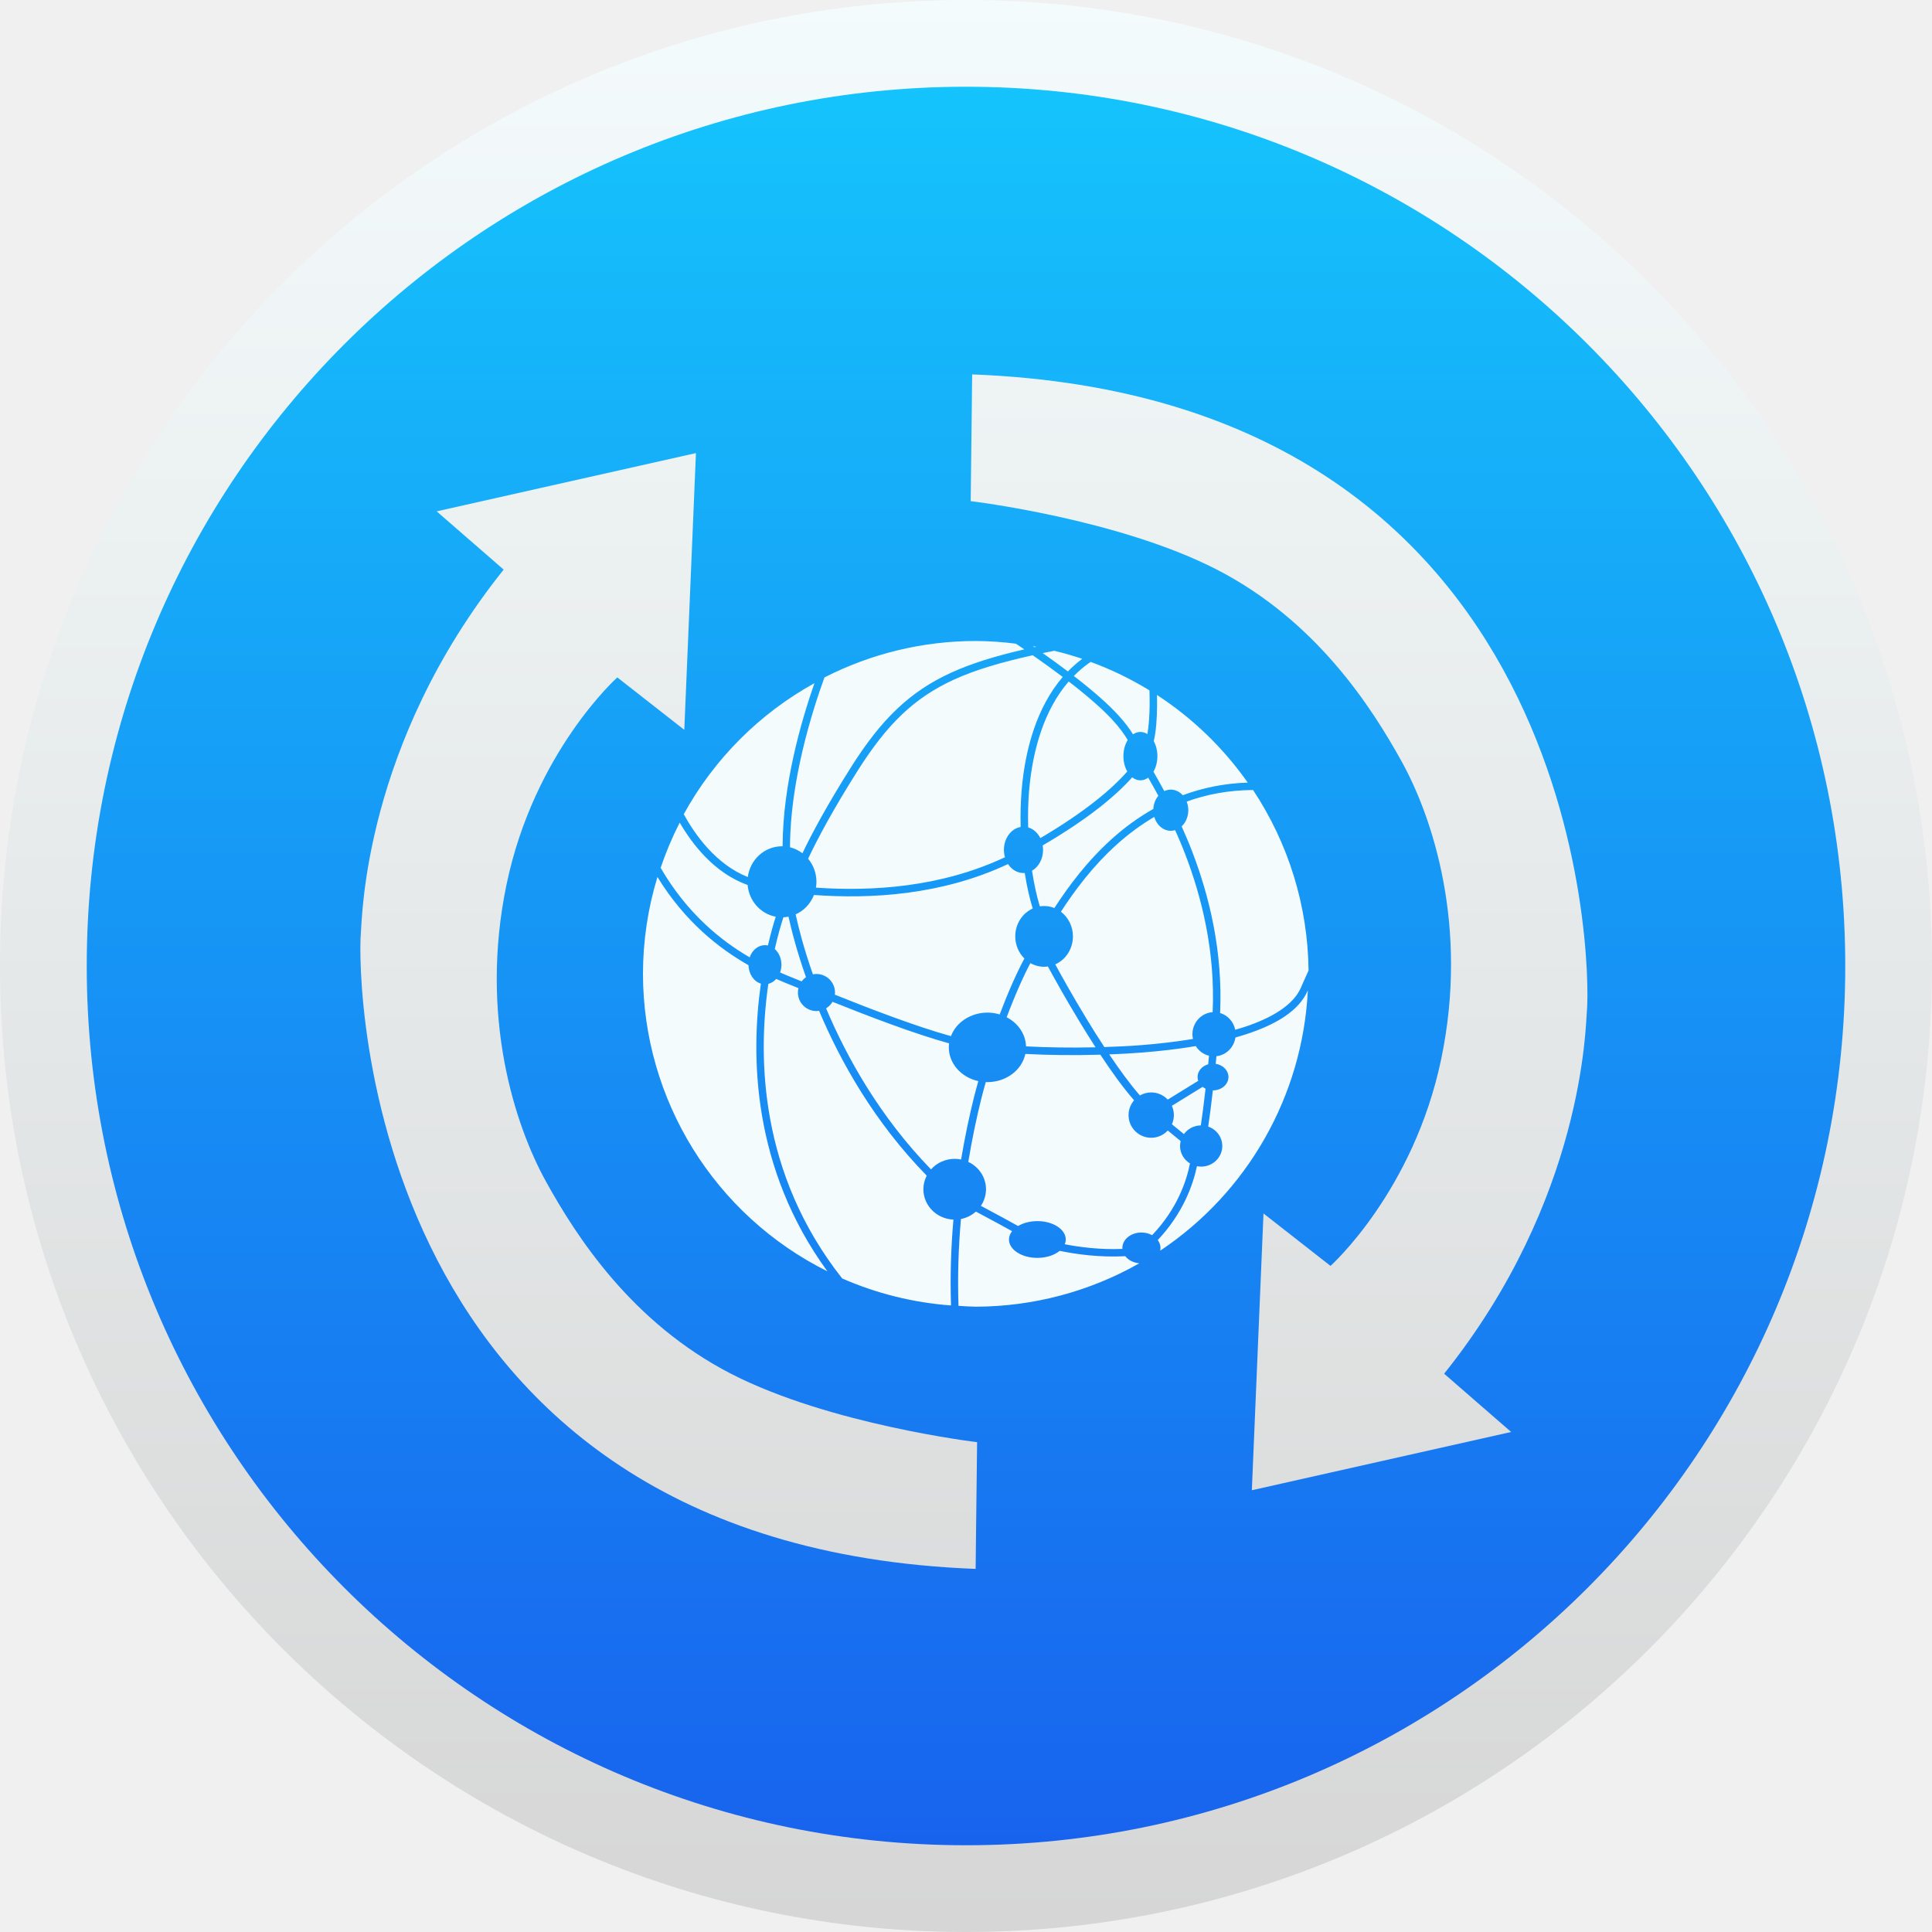
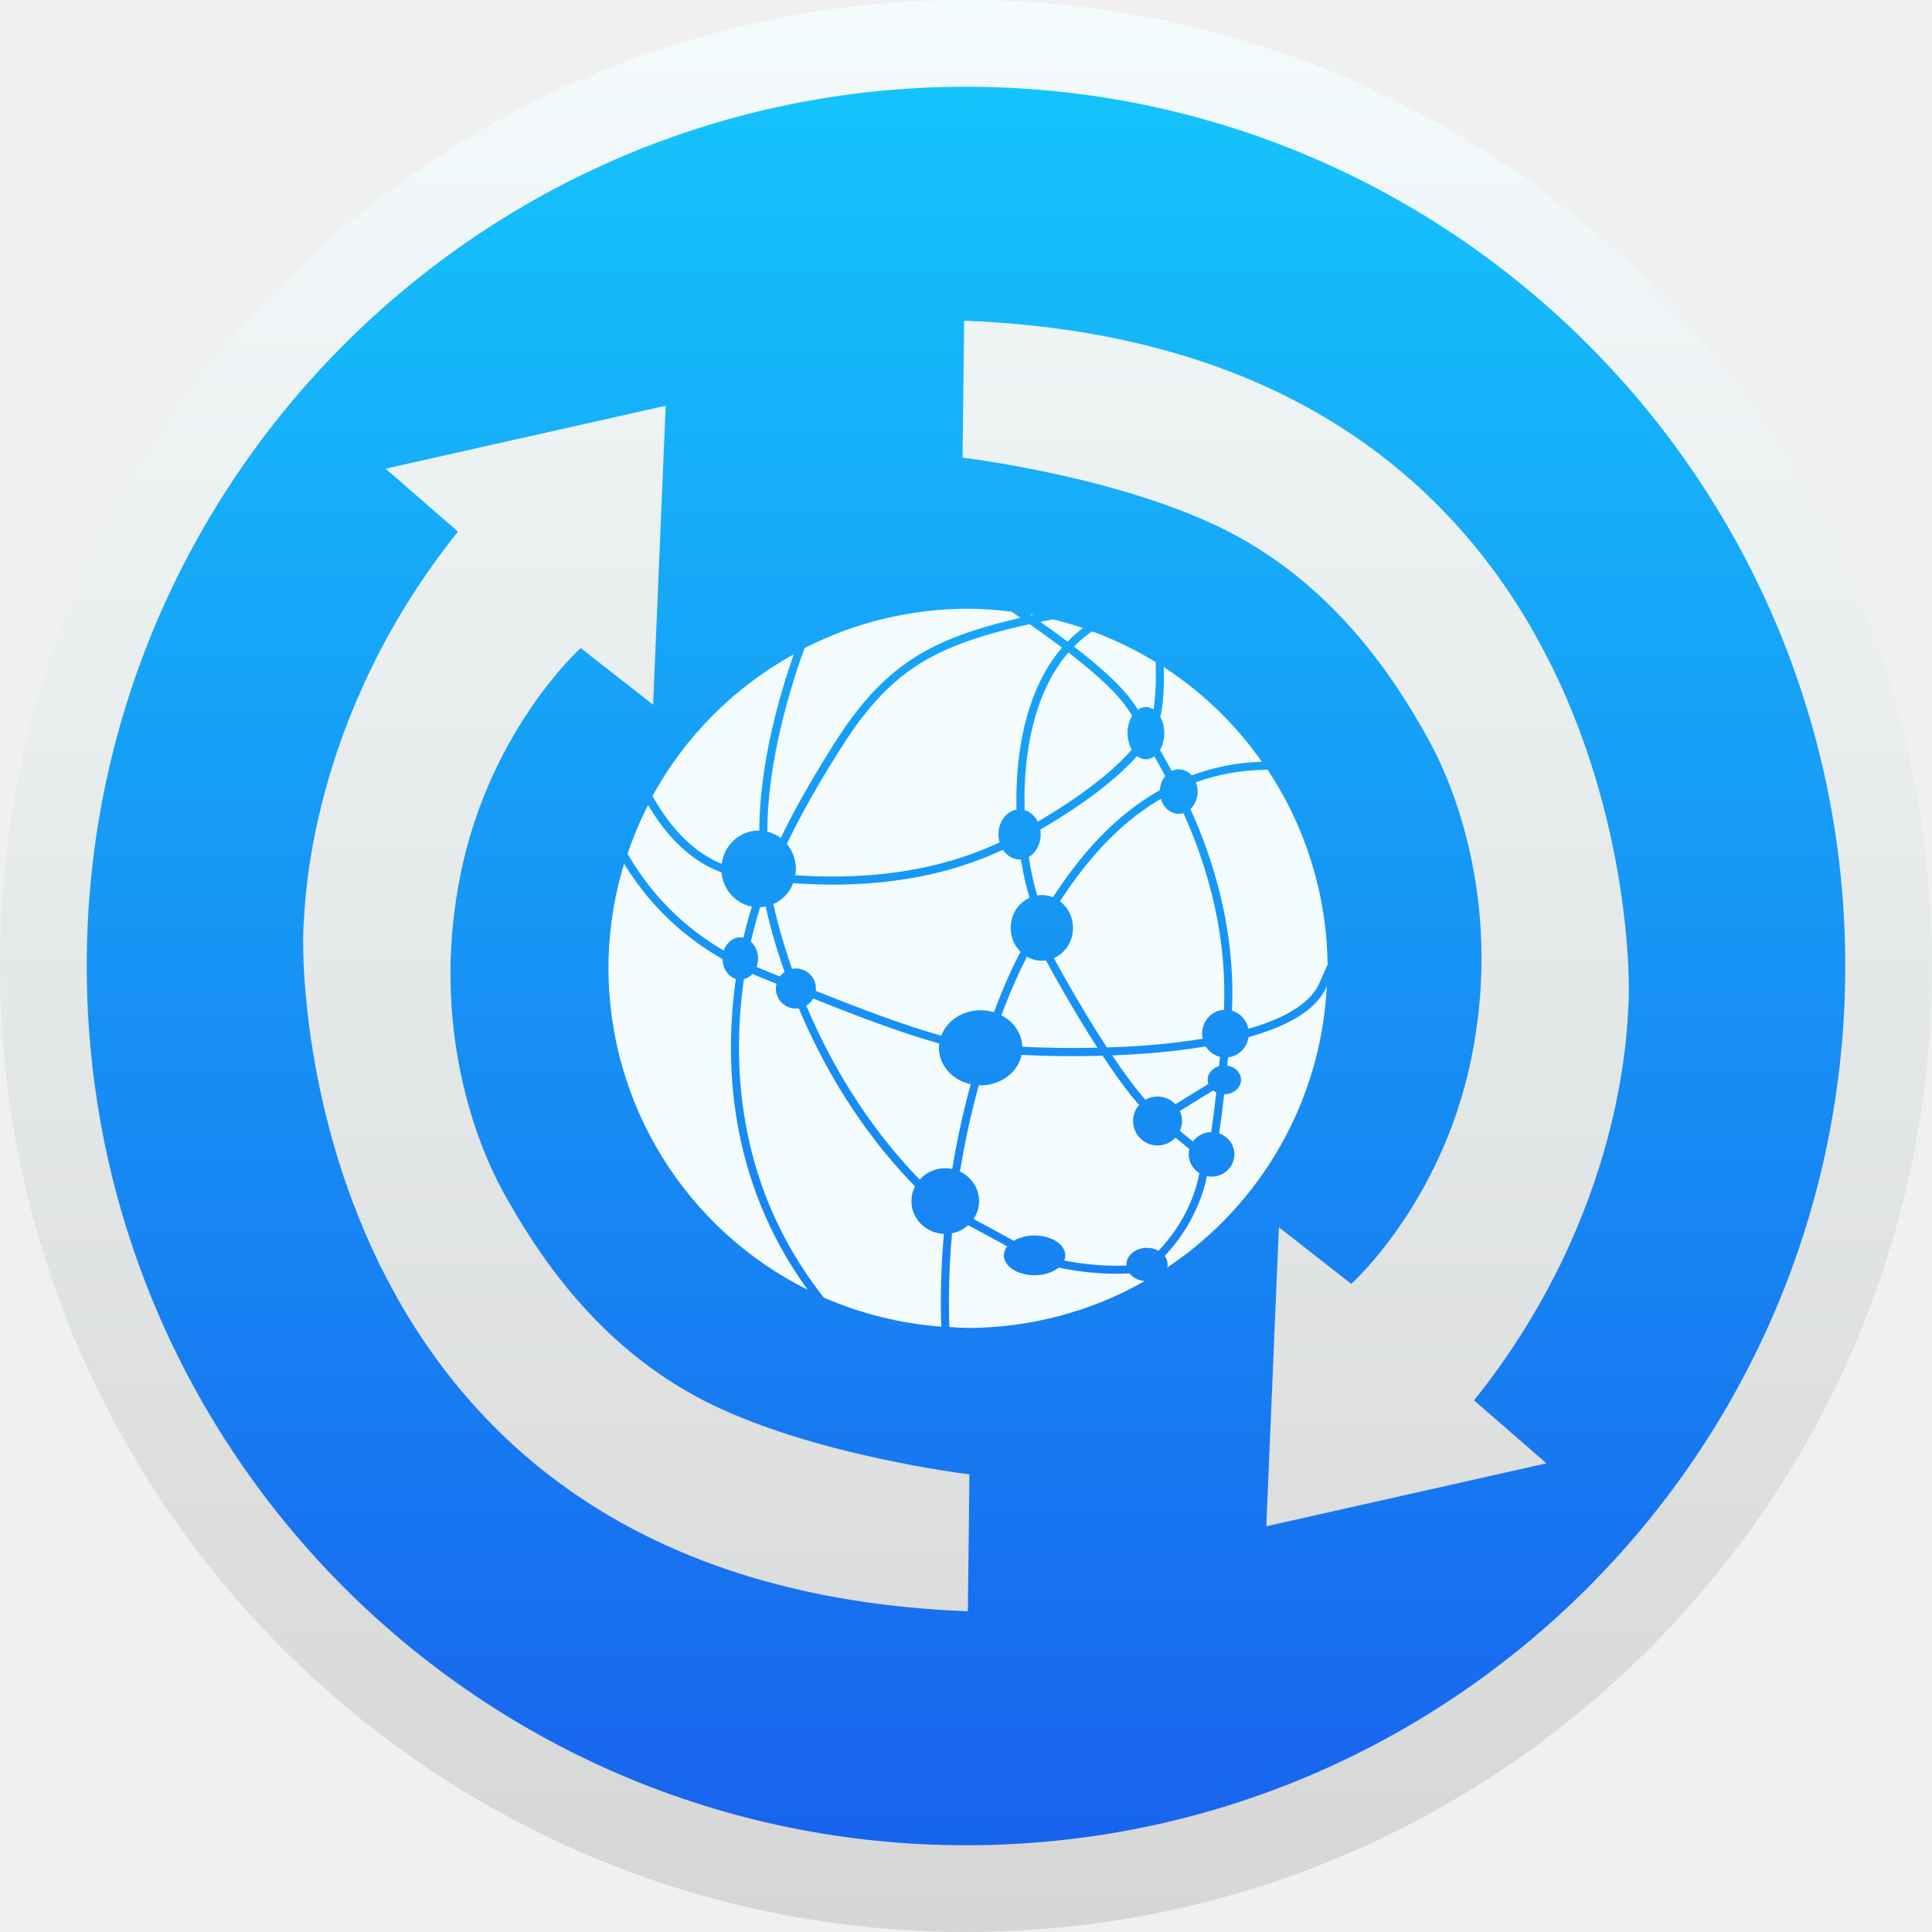
<svg xmlns="http://www.w3.org/2000/svg" xmlns:xlink="http://www.w3.org/1999/xlink" width="200" height="200" id="svg2" version="1.1">
  <defs id="defs4">
    <linearGradient id="linearGradient4829">
      <stop style="stop-color:#f4fbfc;stop-opacity:1;" offset="0" id="stop4831" />
      <stop style="stop-color:#d6d6d6;stop-opacity:1;" offset="1" id="stop4833" />
    </linearGradient>
    <clipPath clipPathUnits="userSpaceOnUse" id="clipPath4282">
      <rect style="color:#000000;fill:#4d4d4d;fill-opacity:1;fill-rule:nonzero;stroke:none;stroke-width:9.134;marker:none;visibility:visible;display:inline;overflow:visible;enable-background:accumulate" id="rect4284" width="246.875" height="234.375" x="462.5" y="1646.112" ry="17" rx="17" />
    </clipPath>
    <linearGradient xlink:href="#linearGradient4829" id="linearGradient4835" x1="102.298" y1="-0.427" x2="102.298" y2="199.165" gradientUnits="userSpaceOnUse" />
    <linearGradient xlink:href="#linearGradient5423" id="linearGradient5429" x1="408.662" y1="44.604" x2="408.662" y2="562.05" gradientUnits="userSpaceOnUse" />
    <linearGradient id="linearGradient5423">
      <stop style="stop-color:#15c4fc;stop-opacity:1;" offset="0" id="stop5425" />
      <stop style="stop-color:#1863ee;stop-opacity:1;" offset="1" id="stop5427" />
    </linearGradient>
    <linearGradient xlink:href="#linearGradient5423" id="linearGradient6197" gradientUnits="userSpaceOnUse" x1="99.036" y1="-0.505" x2="99.036" y2="199.84" />
    <clipPath clipPathUnits="userSpaceOnUse" id="clipPath6245">
      <rect style="opacity:0.85;color:#000000;fill:#ffffff;fill-opacity:1;fill-rule:nonzero;stroke:none;stroke-width:1.5;marker:none;visibility:visible;display:inline;overflow:visible;enable-background:accumulate" id="rect6247" width="300" height="259.375" x="-901.562" y="792.987" rx="16.469" ry="16.469" />
    </clipPath>
    <linearGradient xlink:href="#linearGradient4829" id="linearGradient6261" x1="105.478" y1="852.778" x2="105.478" y2="1052.778" gradientUnits="userSpaceOnUse" gradientTransform="translate(-2.598926,-0.4158366)" />
    <linearGradient xlink:href="#linearGradient4829" id="linearGradient4506" x1="324.461" y1="1042.199" x2="324.461" y2="1301.242" gradientUnits="userSpaceOnUse" />
+     <linearGradient xlink:href="#linearGradient4829" id="linearGradient4533" gradientUnits="userSpaceOnUse" x1="324.461" y1="1042.199" x2="324.461" y2="1301.242" />
+     <linearGradient xlink:href="#linearGradient4829" id="linearGradient4535" gradientUnits="userSpaceOnUse" x1="324.461" y1="1042.199" x2="324.461" y2="1301.242" />
+     <linearGradient xlink:href="#linearGradient4829" id="linearGradient4537" gradientUnits="userSpaceOnUse" x1="324.461" y1="1042.199" x2="324.461" y2="1301.242" />
  </defs>
  <g id="layer1" transform="translate(0,-852.3622)">
    <path style="color:#000000;fill:url(#linearGradient4835);fill-opacity:1;fill-rule:nonzero;stroke:none;stroke-width:9.134;marker:none;visibility:visible;display:inline;overflow:visible;enable-background:accumulate" id="path4188" d="M 200,100 A 100,100 0 0 1 100,200 100,100 0 0 1 0,100 100,100 0 0 1 100,0 100,100 0 0 1 200,100 Z" transform="translate(0,852.3622)" />
    <path style="color:#000000;fill:url(#linearGradient6197);fill-opacity:1;fill-rule:nonzero;stroke:none;stroke-width:9.134;marker:none;visibility:visible;display:inline;overflow:visible;enable-background:accumulate" id="path4188-6" d="M 200,100 A 100,100 0 0 1 100,200 100,100 0 0 1 0,100 100,100 0 0 1 100,0 100,100 0 0 1 200,100 Z" transform="matrix(0.9102041,0,0,0.9102041,8.979592,861.3418)" />
-     <g id="g4495" transform="matrix(0.7720725,0,0,0.7720725,-149.5308,47.70906)" style="fill-opacity:1;fill:url(#linearGradient4506)">
-       <path id="path4385" d="m 324.023,1092.401 c 82.031,3.125 83.008,78.906 82.422,85.352 -0.178,1.955 -0.391,25.195 -19.141,48.633 l 8.984,7.812 -34.766,7.812 1.562,-37.109 8.984,7.031 c 0,0 11.133,-9.961 14.844,-27.734 3.711,-17.773 -1.172,-32.422 -5.273,-39.844 -4.102,-7.422 -11.523,-18.945 -24.805,-25.781 -13.281,-6.836 -33.008,-9.18 -33.008,-9.18 z" style="fill:url(#linearGradient4506);fill-opacity:1.0;fill-rule:evenodd;stroke:none;stroke-width:1px;stroke-linecap:butt;stroke-linejoin:miter;stroke-opacity:1" />
-       <path id="path4385-5" d="m 324.487,1252.557 c -82.031,-3.125 -83.008,-78.906 -82.422,-85.352 0.178,-1.955 0.391,-25.195 19.141,-48.633 l -8.984,-7.812 34.766,-7.812 -1.562,37.109 -8.984,-7.031 c 0,0 -11.133,9.961 -14.844,27.734 -3.711,17.773 1.172,32.422 5.273,39.844 4.102,7.422 11.523,18.945 24.805,25.781 13.281,6.836 33.008,9.18 33.008,9.18 z" style="fill:url(#linearGradient4506);fill-opacity:1.0;fill-rule:evenodd;stroke:none;stroke-width:1px;stroke-linecap:butt;stroke-linejoin:miter;stroke-opacity:1" />
-       <path id="path4492" transform="translate(0,852.3622)" d="m 324.512,275.781 a 44.629,44.629 0 0 0 -20.295,4.885 c -1.666,4.587 -4.61,13.913 -4.617,22.775 a 4.627,4.765 0 0 1 1.664,0.799 c 1.314,-2.743 3.332,-6.489 6.516,-11.537 4.033,-6.393 7.842,-10.108 13.35,-12.639 2.784,-1.279 5.996,-2.261 9.887,-3.158 -0.351,-0.242 -0.764,-0.514 -1.131,-0.764 a 44.629,44.629 0 0 0 -5.373,-0.361 z m 7.65,0.705 c 0.058,0.041 0.131,0.089 0.189,0.129 0.089,-0.019 0.198,-0.037 0.287,-0.057 a 44.629,44.629 0 0 0 -0.477,-0.072 z m 2.883,0.609 c -0.506,0.102 -1.079,0.204 -1.564,0.307 1.252,0.884 2.368,1.7 3.375,2.461 0.591,-0.61 1.234,-1.173 1.924,-1.693 a 44.629,44.629 0 0 0 -3.734,-1.074 z m -2.902,0.598 c -4.253,0.944 -7.7,1.953 -10.596,3.283 -5.332,2.45 -8.945,5.961 -12.92,12.264 -3.292,5.218 -5.313,9.01 -6.6,11.732 a 4.627,4.765 0 0 1 1.117,3.096 4.627,4.765 0 0 1 -0.068,0.785 c 7.532,0.519 16.738,-0.037 25.344,-4.076 a 2.624,3.107 0 0 1 -0.141,-0.99 2.624,3.107 0 0 1 2.244,-3.072 c -0.038,-1.598 -0.007,-3.238 0.131,-4.895 0.462,-5.532 2.034,-11.166 5.514,-15.217 -1.171,-0.883 -2.515,-1.854 -4.025,-2.91 z m 7.768,0.889 c -0.821,0.562 -1.573,1.195 -2.256,1.891 2.77,2.137 4.629,3.812 5.902,5.193 0.925,1.003 1.553,1.857 2.035,2.631 a 2.279,3.246 0 0 1 0.986,-0.322 2.279,3.246 0 0 1 0.943,0.293 c 0.186,-1.129 0.279,-2.519 0.295,-3.777 0.011,-0.809 -0.006,-1.501 -0.023,-2.09 a 44.629,44.629 0 0 0 -7.883,-3.818 z m -2.945,2.629 c -3.323,3.843 -4.861,9.265 -5.314,14.693 -0.137,1.642 -0.161,3.276 -0.117,4.869 a 2.624,3.107 0 0 1 1.629,1.439 c 6.056,-3.562 9.611,-6.606 11.656,-8.938 a 2.279,3.246 0 0 1 -0.518,-2.057 2.279,3.246 0 0 1 0.578,-2.156 c -0.469,-0.788 -1.079,-1.649 -2.059,-2.711 -1.232,-1.336 -3.074,-2.998 -5.855,-5.141 z m -34.09,0.225 a 44.629,44.629 0 0 0 -17.525,17.57 c 1.492,2.712 4.307,6.727 8.588,8.424 a 4.627,4.765 0 0 1 4.58,-4.125 4.627,4.765 0 0 1 0.086,0.004 c 0.025,-8.368 2.555,-16.969 4.271,-21.873 z m 45.924,1.58 c 0.009,0.482 0.023,0.911 0.016,1.486 -0.02,1.57 -0.11,3.338 -0.447,4.707 a 2.279,3.246 0 0 1 0.49,2.01 2.279,3.246 0 0 1 -0.531,2.084 c 0.418,0.722 0.917,1.606 1.455,2.605 a 2.348,2.762 0 0 1 0.871,-0.201 2.348,2.762 0 0 1 1.607,0.754 c 2.612,-0.972 5.499,-1.592 8.689,-1.693 l 0,-0.002 c 0.007,-2.2e-4 0.014,2.2e-4 0.021,0 a 44.629,44.629 0 0 0 -12.172,-11.75 z m -3.32,11.045 c -2.174,2.449 -5.86,5.542 -12.002,9.131 a 2.624,3.107 0 0 1 0.051,0.596 2.624,3.107 0 0 1 -1.482,2.795 c 0.279,1.829 0.646,3.443 1.051,4.779 a 3.867,4.074 0 0 1 0.57,-0.047 3.867,4.074 0 0 1 1.379,0.271 c 1.901,-2.936 4.418,-6.321 7.736,-9.297 1.641,-1.472 3.484,-2.835 5.531,-3.99 a 2.348,2.762 0 0 1 0.67,-1.766 c -0.5,-0.932 -0.954,-1.726 -1.359,-2.43 a 2.279,3.246 0 0 1 -1.045,0.361 2.279,3.246 0 0 1 -1.1,-0.404 z m 16.205,1.701 c -3.286,0.02 -6.246,0.587 -8.9,1.555 a 2.348,2.762 0 0 1 0.217,1.154 2.348,2.762 0 0 1 -0.893,2.166 c 0.484,1.078 0.969,2.208 1.436,3.428 2.24,5.852 4.101,13.288 3.721,21.596 a 2.9,2.969 0 0 1 2.027,2.246 c 0.386,-0.111 0.772,-0.222 1.141,-0.342 3.878,-1.262 6.687,-3.036 7.664,-5.301 0.368,-0.852 0.695,-1.564 1.029,-2.299 a 44.629,44.629 0 0 0 -7.441,-24.203 z m -13.248,3.607 c -1.829,1.074 -3.488,2.32 -4.986,3.664 -3.213,2.881 -5.661,6.168 -7.529,9.049 a 3.867,4.074 0 0 1 1.613,3.307 3.867,4.074 0 0 1 -2.369,3.75 c 0.869,1.601 2.191,3.991 4.119,7.178 0.78,1.289 1.612,2.614 2.461,3.91 1.634,-0.054 3.28,-0.128 4.922,-0.256 2.377,-0.185 4.724,-0.462 6.957,-0.828 a 2.9,2.969 0 0 1 -0.07,-0.635 2.9,2.969 0 0 1 2.713,-2.961 c 0.358,-8.104 -1.457,-15.375 -3.656,-21.119 -0.447,-1.169 -0.911,-2.251 -1.373,-3.285 a 2.348,2.762 0 0 1 -0.584,0.09 2.348,2.762 0 0 1 -2.217,-1.863 z m -63.627,0.76 a 44.629,44.629 0 0 0 -2.557,6.066 c 3.524,6.073 8.022,9.726 11.939,12.004 a 2.21,2.624 0 0 1 2.047,-1.637 2.21,2.624 0 0 1 0.398,0.045 c 0.396,-1.704 0.765,-2.966 1.051,-3.855 a 4.627,4.765 0 0 1 -3.773,-4.256 c -4.475,-1.603 -7.434,-5.481 -9.105,-8.367 z m 44.021,5.562 c -8.891,4.171 -18.348,4.7 -26.021,4.146 a 4.627,4.765 0 0 1 -2.457,2.6 c 0.384,1.761 1.073,4.495 2.316,8.039 a 2.486,2.486 0 0 1 0.477,-0.047 2.486,2.486 0 0 1 2.486,2.484 2.486,2.486 0 0 1 -0.019,0.293 c 4.902,1.962 10.843,4.241 15.564,5.557 a 5.179,4.661 0 0 1 4.895,-3.156 5.179,4.661 0 0 1 1.646,0.246 c 1.207,-3.208 2.37,-5.763 3.307,-7.498 a 3.867,4.074 0 0 1 -1.225,-2.967 3.867,4.074 0 0 1 2.342,-3.738 c -0.418,-1.356 -0.786,-2.964 -1.068,-4.764 a 2.624,3.107 0 0 1 -0.168,0.008 2.624,3.107 0 0 1 -2.074,-1.203 z m -47.006,1.736 a 44.629,44.629 0 0 0 -1.941,12.982 44.629,44.629 0 0 0 24.729,39.889 c -10.09,-13.853 -10.304,-28.888 -8.918,-38.574 a 2.21,2.624 0 0 1 -1.662,-2.473 c -3.95,-2.243 -8.546,-5.851 -12.207,-11.824 z m 17.572,5.314 a 4.627,4.765 0 0 1 -0.682,0.084 c -0.298,0.901 -0.705,2.272 -1.158,4.258 a 2.21,2.624 0 0 1 0.893,2.102 2.21,2.624 0 0 1 -0.184,1.041 c 0.314,0.134 0.653,0.288 0.943,0.404 0.504,0.201 1.319,0.534 1.951,0.791 a 2.486,2.486 0 0 1 0.584,-0.559 c -1.251,-3.554 -1.943,-6.286 -2.348,-8.121 z m 32.432,6.229 c -0.892,1.679 -2.016,4.165 -3.18,7.26 a 5.179,4.661 0 0 1 2.596,3.904 c 2.804,0.147 5.989,0.202 9.322,0.125 -0.734,-1.141 -1.456,-2.297 -2.139,-3.426 -2.017,-3.333 -3.392,-5.826 -4.252,-7.412 a 3.867,4.074 0 0 1 -0.51,0.041 3.867,4.074 0 0 1 -1.838,-0.492 z m -34.074,2.123 a 2.21,2.624 0 0 1 -1.059,0.656 c -1.434,9.873 -1.189,25.453 9.9,39.506 a 44.629,44.629 0 0 0 14.59,3.617 c -0.13,-3.955 -7e-5,-7.811 0.324,-11.512 a 4.199,4.077 0 0 1 -4.029,-4.068 4.199,4.077 0 0 1 0.449,-1.824 C 310.88,340.254 306.365,332.164 303.5,325.373 a 2.486,2.486 0 0 1 -0.355,0.027 2.486,2.486 0 0 1 -2.486,-2.486 2.486,2.486 0 0 1 0.074,-0.588 c -0.61,-0.248 -1.407,-0.573 -1.895,-0.768 -0.333,-0.133 -0.72,-0.308 -1.084,-0.465 z m 71.275,1.529 c -0.006,0.014 -0.01,0.024 -0.016,0.037 -1.171,2.716 -4.27,4.554 -8.271,5.855 -0.461,0.15 -0.937,0.292 -1.422,0.428 a 2.9,2.969 0 0 1 -2.547,2.512 c -0.032,0.325 -0.065,0.71 -0.096,1.02 a 2.072,1.795 0 0 1 1.709,1.766 2.072,1.795 0 0 1 -2.07,1.795 2.072,1.795 0 0 1 -0.021,-0.002 c -0.226,1.97 -0.439,3.65 -0.625,4.857 a 2.831,2.762 0 0 1 1.889,2.602 2.831,2.762 0 0 1 -2.832,2.764 2.831,2.762 0 0 1 -0.566,-0.057 c -0.513,2.447 -1.836,6.28 -5.254,9.904 a 2.555,2.072 0 0 1 0.365,1.062 2.555,2.072 0 0 1 -0.041,0.367 44.629,44.629 0 0 0 19.799,-34.91 z m -63.734,1.535 a 2.486,2.486 0 0 1 -0.859,0.879 c 2.803,6.63 7.209,14.527 14.068,21.592 a 4.199,4.077 0 0 1 3.176,-1.414 4.199,4.077 0 0 1 0.859,0.088 c 0.499,-2.978 1.092,-5.82 1.756,-8.461 0.177,-0.706 0.366,-1.37 0.551,-2.049 a 5.179,4.661 0 0 1 -3.955,-4.523 5.179,4.661 0 0 1 0.039,-0.537 c -4.795,-1.332 -10.737,-3.612 -15.635,-5.574 z m 48.711,5.941 c -2.333,0.391 -4.787,0.676 -7.264,0.869 -1.45,0.113 -2.901,0.188 -4.342,0.244 1.404,2.092 2.822,4.028 4.115,5.506 a 3.038,3.038 0 0 1 1.514,-0.408 3.038,3.038 0 0 1 2.215,0.963 l 4.09,-2.52 a 2.072,1.795 0 0 1 -0.09,-0.514 2.072,1.795 0 0 1 1.424,-1.703 c 0.035,-0.345 0.072,-0.78 0.107,-1.145 a 2.9,2.969 0 0 1 -1.77,-1.293 z m -22.852,1.047 a 5.179,4.661 0 0 1 -5.084,3.783 5.179,4.661 0 0 1 -0.223,-0.01 c -0.196,0.715 -0.395,1.418 -0.582,2.164 -0.669,2.662 -1.264,5.534 -1.764,8.541 a 4.199,4.077 0 0 1 2.377,3.668 4.199,4.077 0 0 1 -0.686,2.225 c 2.244,1.197 3.936,2.113 4.986,2.705 a 3.809,2.466 0 0 1 2.584,-0.658 3.809,2.466 0 0 1 3.809,2.467 3.809,2.466 0 0 1 -0.135,0.637 c 2.067,0.398 4.786,0.748 7.73,0.623 a 2.555,2.072 0 0 1 -0.006,-0.125 2.555,2.072 0 0 1 2.555,-2.072 2.555,2.072 0 0 1 1.436,0.357 c 3.404,-3.582 4.629,-7.33 5.074,-9.621 a 2.831,2.762 0 0 1 -1.33,-2.338 2.831,2.762 0 0 1 0.084,-0.656 L 350.25,341.418 a 3.038,3.038 0 0 1 -2.221,0.971 3.038,3.038 0 0 1 -3.039,-3.039 3.038,3.038 0 0 1 0.744,-1.988 c -1.463,-1.662 -3.014,-3.82 -4.523,-6.113 -3.599,0.106 -7.041,0.057 -10.057,-0.102 z m 23.766,4.418 -4.123,2.541 a 3.038,3.038 0 0 1 0.271,1.244 3.038,3.038 0 0 1 -0.264,1.23 l 1.611,1.32 a 2.831,2.762 0 0 1 2.266,-1.168 c 0.186,-1.211 0.403,-2.912 0.633,-4.922 a 2.072,1.795 0 0 1 -0.395,-0.246 z m -30.396,16.723 a 4.199,4.077 0 0 1 -2.004,0.996 c -0.334,3.74 -0.466,7.641 -0.33,11.641 a 44.629,44.629 0 0 0 2.322,0.115 44.629,44.629 0 0 0 21.918,-5.816 2.555,2.072 0 0 1 -1.875,-0.955 c -3.396,0.185 -6.533,-0.25 -8.801,-0.715 a 3.809,2.466 0 0 1 -2.99,0.943 3.809,2.466 0 0 1 -3.809,-2.465 3.809,2.466 0 0 1 0.418,-1.119 c -1.056,-0.591 -2.713,-1.486 -4.85,-2.625 z" style="opacity:1;fill:url(#linearGradient4506);fill-opacity:1.0;stroke:none;stroke-width:9;stroke-miterlimit:4;stroke-dasharray:none;stroke-opacity:1" />
+     <g id="g4495" transform="matrix(0.8341599,0,0,0.8341599,-170.4807,-25.67306)" style="fill:url(#linearGradient4506);fill-opacity:1">
+       <path id="path4385" d="m 324.023,1092.401 c 82.031,3.125 83.008,78.906 82.422,85.352 -0.178,1.955 -0.391,25.195 -19.141,48.633 l 8.984,7.812 -34.766,7.812 1.562,-37.109 8.984,7.031 c 0,0 11.133,-9.961 14.844,-27.734 3.711,-17.773 -1.172,-32.422 -5.273,-39.844 -4.102,-7.422 -11.523,-18.945 -24.805,-25.781 -13.281,-6.836 -33.008,-9.18 -33.008,-9.18 z" style="fill:url(#linearGradient4533);fill-opacity:1;fill-rule:evenodd;stroke:none;stroke-width:1px;stroke-linecap:butt;stroke-linejoin:miter;stroke-opacity:1" />
+       <path id="path4385-5" d="m 324.487,1252.557 c -82.031,-3.125 -83.008,-78.906 -82.422,-85.352 0.178,-1.955 0.391,-25.195 19.141,-48.633 l -8.984,-7.812 34.766,-7.812 -1.562,37.109 -8.984,-7.031 c 0,0 -11.133,9.961 -14.844,27.734 -3.711,17.773 1.172,32.422 5.273,39.844 4.102,7.422 11.523,18.945 24.805,25.781 13.281,6.836 33.008,9.18 33.008,9.18 z" style="fill:url(#linearGradient4535);fill-opacity:1;fill-rule:evenodd;stroke:none;stroke-width:1px;stroke-linecap:butt;stroke-linejoin:miter;stroke-opacity:1" />
+       <path id="path4492" transform="translate(0,852.3622)" d="m 324.512,275.781 a 44.629,44.629 0 0 0 -20.295,4.885 c -1.666,4.587 -4.61,13.913 -4.617,22.775 a 4.627,4.765 0 0 1 1.664,0.799 c 1.314,-2.743 3.332,-6.489 6.516,-11.537 4.033,-6.393 7.842,-10.108 13.35,-12.639 2.784,-1.279 5.996,-2.261 9.887,-3.158 -0.351,-0.242 -0.764,-0.514 -1.131,-0.764 a 44.629,44.629 0 0 0 -5.373,-0.361 z m 7.65,0.705 c 0.058,0.041 0.131,0.089 0.189,0.129 0.089,-0.019 0.198,-0.037 0.287,-0.057 a 44.629,44.629 0 0 0 -0.477,-0.072 z m 2.883,0.609 c -0.506,0.102 -1.079,0.204 -1.564,0.307 1.252,0.884 2.368,1.7 3.375,2.461 0.591,-0.61 1.234,-1.173 1.924,-1.693 a 44.629,44.629 0 0 0 -3.734,-1.074 z m -2.902,0.598 c -4.253,0.944 -7.7,1.953 -10.596,3.283 -5.332,2.45 -8.945,5.961 -12.92,12.264 -3.292,5.218 -5.313,9.01 -6.6,11.732 a 4.627,4.765 0 0 1 1.117,3.096 4.627,4.765 0 0 1 -0.068,0.785 c 7.532,0.519 16.738,-0.037 25.344,-4.076 a 2.624,3.107 0 0 1 -0.141,-0.99 2.624,3.107 0 0 1 2.244,-3.072 c -0.038,-1.598 -0.007,-3.238 0.131,-4.895 0.462,-5.532 2.034,-11.166 5.514,-15.217 -1.171,-0.883 -2.515,-1.854 -4.025,-2.91 z m 7.768,0.889 c -0.821,0.562 -1.573,1.195 -2.256,1.891 2.77,2.137 4.629,3.812 5.902,5.193 0.925,1.003 1.553,1.857 2.035,2.631 a 2.279,3.246 0 0 1 0.986,-0.322 2.279,3.246 0 0 1 0.943,0.293 c 0.186,-1.129 0.279,-2.519 0.295,-3.777 0.011,-0.809 -0.006,-1.501 -0.023,-2.09 a 44.629,44.629 0 0 0 -7.883,-3.818 z m -2.945,2.629 c -3.323,3.843 -4.861,9.265 -5.314,14.693 -0.137,1.642 -0.161,3.276 -0.117,4.869 a 2.624,3.107 0 0 1 1.629,1.439 c 6.056,-3.562 9.611,-6.606 11.656,-8.938 a 2.279,3.246 0 0 1 -0.518,-2.057 2.279,3.246 0 0 1 0.578,-2.156 c -0.469,-0.788 -1.079,-1.649 -2.059,-2.711 -1.232,-1.336 -3.074,-2.998 -5.855,-5.141 z m -34.09,0.225 a 44.629,44.629 0 0 0 -17.525,17.57 c 1.492,2.712 4.307,6.727 8.588,8.424 a 4.627,4.765 0 0 1 4.58,-4.125 4.627,4.765 0 0 1 0.086,0.004 c 0.025,-8.368 2.555,-16.969 4.271,-21.873 z m 45.924,1.58 c 0.009,0.482 0.023,0.911 0.016,1.486 -0.02,1.57 -0.11,3.338 -0.447,4.707 a 2.279,3.246 0 0 1 0.49,2.01 2.279,3.246 0 0 1 -0.531,2.084 c 0.418,0.722 0.917,1.606 1.455,2.605 a 2.348,2.762 0 0 1 0.871,-0.201 2.348,2.762 0 0 1 1.607,0.754 c 2.612,-0.972 5.499,-1.592 8.689,-1.693 l 0,-0.002 c 0.007,-2.2e-4 0.014,2.2e-4 0.021,0 a 44.629,44.629 0 0 0 -12.172,-11.75 z m -3.32,11.045 c -2.174,2.449 -5.86,5.542 -12.002,9.131 a 2.624,3.107 0 0 1 0.051,0.596 2.624,3.107 0 0 1 -1.482,2.795 c 0.279,1.829 0.646,3.443 1.051,4.779 a 3.867,4.074 0 0 1 0.57,-0.047 3.867,4.074 0 0 1 1.379,0.271 c 1.901,-2.936 4.418,-6.321 7.736,-9.297 1.641,-1.472 3.484,-2.835 5.531,-3.99 a 2.348,2.762 0 0 1 0.67,-1.766 c -0.5,-0.932 -0.954,-1.726 -1.359,-2.43 a 2.279,3.246 0 0 1 -1.045,0.361 2.279,3.246 0 0 1 -1.1,-0.404 z m 16.205,1.701 c -3.286,0.02 -6.246,0.587 -8.9,1.555 a 2.348,2.762 0 0 1 0.217,1.154 2.348,2.762 0 0 1 -0.893,2.166 c 0.484,1.078 0.969,2.208 1.436,3.428 2.24,5.852 4.101,13.288 3.721,21.596 a 2.9,2.969 0 0 1 2.027,2.246 c 0.386,-0.111 0.772,-0.222 1.141,-0.342 3.878,-1.262 6.687,-3.036 7.664,-5.301 0.368,-0.852 0.695,-1.564 1.029,-2.299 a 44.629,44.629 0 0 0 -7.441,-24.203 z m -13.248,3.607 c -1.829,1.074 -3.488,2.32 -4.986,3.664 -3.213,2.881 -5.661,6.168 -7.529,9.049 a 3.867,4.074 0 0 1 1.613,3.307 3.867,4.074 0 0 1 -2.369,3.75 c 0.869,1.601 2.191,3.991 4.119,7.178 0.78,1.289 1.612,2.614 2.461,3.91 1.634,-0.054 3.28,-0.128 4.922,-0.256 2.377,-0.185 4.724,-0.462 6.957,-0.828 a 2.9,2.969 0 0 1 -0.07,-0.635 2.9,2.969 0 0 1 2.713,-2.961 c 0.358,-8.104 -1.457,-15.375 -3.656,-21.119 -0.447,-1.169 -0.911,-2.251 -1.373,-3.285 a 2.348,2.762 0 0 1 -0.584,0.09 2.348,2.762 0 0 1 -2.217,-1.863 z m -63.627,0.76 a 44.629,44.629 0 0 0 -2.557,6.066 c 3.524,6.073 8.022,9.726 11.939,12.004 a 2.21,2.624 0 0 1 2.047,-1.637 2.21,2.624 0 0 1 0.398,0.045 c 0.396,-1.704 0.765,-2.966 1.051,-3.855 a 4.627,4.765 0 0 1 -3.773,-4.256 c -4.475,-1.603 -7.434,-5.481 -9.105,-8.367 z m 44.021,5.562 c -8.891,4.171 -18.348,4.7 -26.021,4.146 a 4.627,4.765 0 0 1 -2.457,2.6 c 0.384,1.761 1.073,4.495 2.316,8.039 a 2.486,2.486 0 0 1 0.477,-0.047 2.486,2.486 0 0 1 2.486,2.484 2.486,2.486 0 0 1 -0.019,0.293 c 4.902,1.962 10.843,4.241 15.564,5.557 a 5.179,4.661 0 0 1 4.895,-3.156 5.179,4.661 0 0 1 1.646,0.246 c 1.207,-3.208 2.37,-5.763 3.307,-7.498 a 3.867,4.074 0 0 1 -1.225,-2.967 3.867,4.074 0 0 1 2.342,-3.738 c -0.418,-1.356 -0.786,-2.964 -1.068,-4.764 a 2.624,3.107 0 0 1 -0.168,0.008 2.624,3.107 0 0 1 -2.074,-1.203 z m -47.006,1.736 a 44.629,44.629 0 0 0 -1.941,12.982 44.629,44.629 0 0 0 24.729,39.889 c -10.09,-13.853 -10.304,-28.888 -8.918,-38.574 a 2.21,2.624 0 0 1 -1.662,-2.473 c -3.95,-2.243 -8.546,-5.851 -12.207,-11.824 z m 17.572,5.314 a 4.627,4.765 0 0 1 -0.682,0.084 c -0.298,0.901 -0.705,2.272 -1.158,4.258 a 2.21,2.624 0 0 1 0.893,2.102 2.21,2.624 0 0 1 -0.184,1.041 c 0.314,0.134 0.653,0.288 0.943,0.404 0.504,0.201 1.319,0.534 1.951,0.791 a 2.486,2.486 0 0 1 0.584,-0.559 c -1.251,-3.554 -1.943,-6.286 -2.348,-8.121 z m 32.432,6.229 c -0.892,1.679 -2.016,4.165 -3.18,7.26 a 5.179,4.661 0 0 1 2.596,3.904 c 2.804,0.147 5.989,0.202 9.322,0.125 -0.734,-1.141 -1.456,-2.297 -2.139,-3.426 -2.017,-3.333 -3.392,-5.826 -4.252,-7.412 a 3.867,4.074 0 0 1 -0.51,0.041 3.867,4.074 0 0 1 -1.838,-0.492 z m -34.074,2.123 a 2.21,2.624 0 0 1 -1.059,0.656 c -1.434,9.873 -1.189,25.453 9.9,39.506 a 44.629,44.629 0 0 0 14.59,3.617 c -0.13,-3.955 -7e-5,-7.811 0.324,-11.512 a 4.199,4.077 0 0 1 -4.029,-4.068 4.199,4.077 0 0 1 0.449,-1.824 C 310.88,340.254 306.365,332.164 303.5,325.373 a 2.486,2.486 0 0 1 -0.355,0.027 2.486,2.486 0 0 1 -2.486,-2.486 2.486,2.486 0 0 1 0.074,-0.588 c -0.61,-0.248 -1.407,-0.573 -1.895,-0.768 -0.333,-0.133 -0.72,-0.308 -1.084,-0.465 z m 71.275,1.529 c -0.006,0.014 -0.01,0.024 -0.016,0.037 -1.171,2.716 -4.27,4.554 -8.271,5.855 -0.461,0.15 -0.937,0.292 -1.422,0.428 a 2.9,2.969 0 0 1 -2.547,2.512 c -0.032,0.325 -0.065,0.71 -0.096,1.02 a 2.072,1.795 0 0 1 1.709,1.766 2.072,1.795 0 0 1 -2.07,1.795 2.072,1.795 0 0 1 -0.021,-0.002 c -0.226,1.97 -0.439,3.65 -0.625,4.857 a 2.831,2.762 0 0 1 1.889,2.602 2.831,2.762 0 0 1 -2.832,2.764 2.831,2.762 0 0 1 -0.566,-0.057 c -0.513,2.447 -1.836,6.28 -5.254,9.904 a 2.555,2.072 0 0 1 0.365,1.062 2.555,2.072 0 0 1 -0.041,0.367 44.629,44.629 0 0 0 19.799,-34.91 z m -63.734,1.535 a 2.486,2.486 0 0 1 -0.859,0.879 c 2.803,6.63 7.209,14.527 14.068,21.592 a 4.199,4.077 0 0 1 3.176,-1.414 4.199,4.077 0 0 1 0.859,0.088 c 0.499,-2.978 1.092,-5.82 1.756,-8.461 0.177,-0.706 0.366,-1.37 0.551,-2.049 a 5.179,4.661 0 0 1 -3.955,-4.523 5.179,4.661 0 0 1 0.039,-0.537 c -4.795,-1.332 -10.737,-3.612 -15.635,-5.574 z m 48.711,5.941 c -2.333,0.391 -4.787,0.676 -7.264,0.869 -1.45,0.113 -2.901,0.188 -4.342,0.244 1.404,2.092 2.822,4.028 4.115,5.506 a 3.038,3.038 0 0 1 1.514,-0.408 3.038,3.038 0 0 1 2.215,0.963 l 4.09,-2.52 a 2.072,1.795 0 0 1 -0.09,-0.514 2.072,1.795 0 0 1 1.424,-1.703 c 0.035,-0.345 0.072,-0.78 0.107,-1.145 a 2.9,2.969 0 0 1 -1.77,-1.293 z m -22.852,1.047 a 5.179,4.661 0 0 1 -5.084,3.783 5.179,4.661 0 0 1 -0.223,-0.01 c -0.196,0.715 -0.395,1.418 -0.582,2.164 -0.669,2.662 -1.264,5.534 -1.764,8.541 a 4.199,4.077 0 0 1 2.377,3.668 4.199,4.077 0 0 1 -0.686,2.225 c 2.244,1.197 3.936,2.113 4.986,2.705 a 3.809,2.466 0 0 1 2.584,-0.658 3.809,2.466 0 0 1 3.809,2.467 3.809,2.466 0 0 1 -0.135,0.637 c 2.067,0.398 4.786,0.748 7.73,0.623 a 2.555,2.072 0 0 1 -0.006,-0.125 2.555,2.072 0 0 1 2.555,-2.072 2.555,2.072 0 0 1 1.436,0.357 c 3.404,-3.582 4.629,-7.33 5.074,-9.621 a 2.831,2.762 0 0 1 -1.33,-2.338 2.831,2.762 0 0 1 0.084,-0.656 L 350.25,341.418 a 3.038,3.038 0 0 1 -2.221,0.971 3.038,3.038 0 0 1 -3.039,-3.039 3.038,3.038 0 0 1 0.744,-1.988 c -1.463,-1.662 -3.014,-3.82 -4.523,-6.113 -3.599,0.106 -7.041,0.057 -10.057,-0.102 z m 23.766,4.418 -4.123,2.541 a 3.038,3.038 0 0 1 0.271,1.244 3.038,3.038 0 0 1 -0.264,1.23 l 1.611,1.32 a 2.831,2.762 0 0 1 2.266,-1.168 c 0.186,-1.211 0.403,-2.912 0.633,-4.922 a 2.072,1.795 0 0 1 -0.395,-0.246 z m -30.396,16.723 a 4.199,4.077 0 0 1 -2.004,0.996 c -0.334,3.74 -0.466,7.641 -0.33,11.641 a 44.629,44.629 0 0 0 2.322,0.115 44.629,44.629 0 0 0 21.918,-5.816 2.555,2.072 0 0 1 -1.875,-0.955 c -3.396,0.185 -6.533,-0.25 -8.801,-0.715 a 3.809,2.466 0 0 1 -2.99,0.943 3.809,2.466 0 0 1 -3.809,-2.465 3.809,2.466 0 0 1 0.418,-1.119 c -1.056,-0.591 -2.713,-1.486 -4.85,-2.625 z" style="opacity:1;fill:url(#linearGradient4537);fill-opacity:1;stroke:none;stroke-width:9;stroke-miterlimit:4;stroke-dasharray:none;stroke-opacity:1" />
    </g>
  </g>
</svg>
